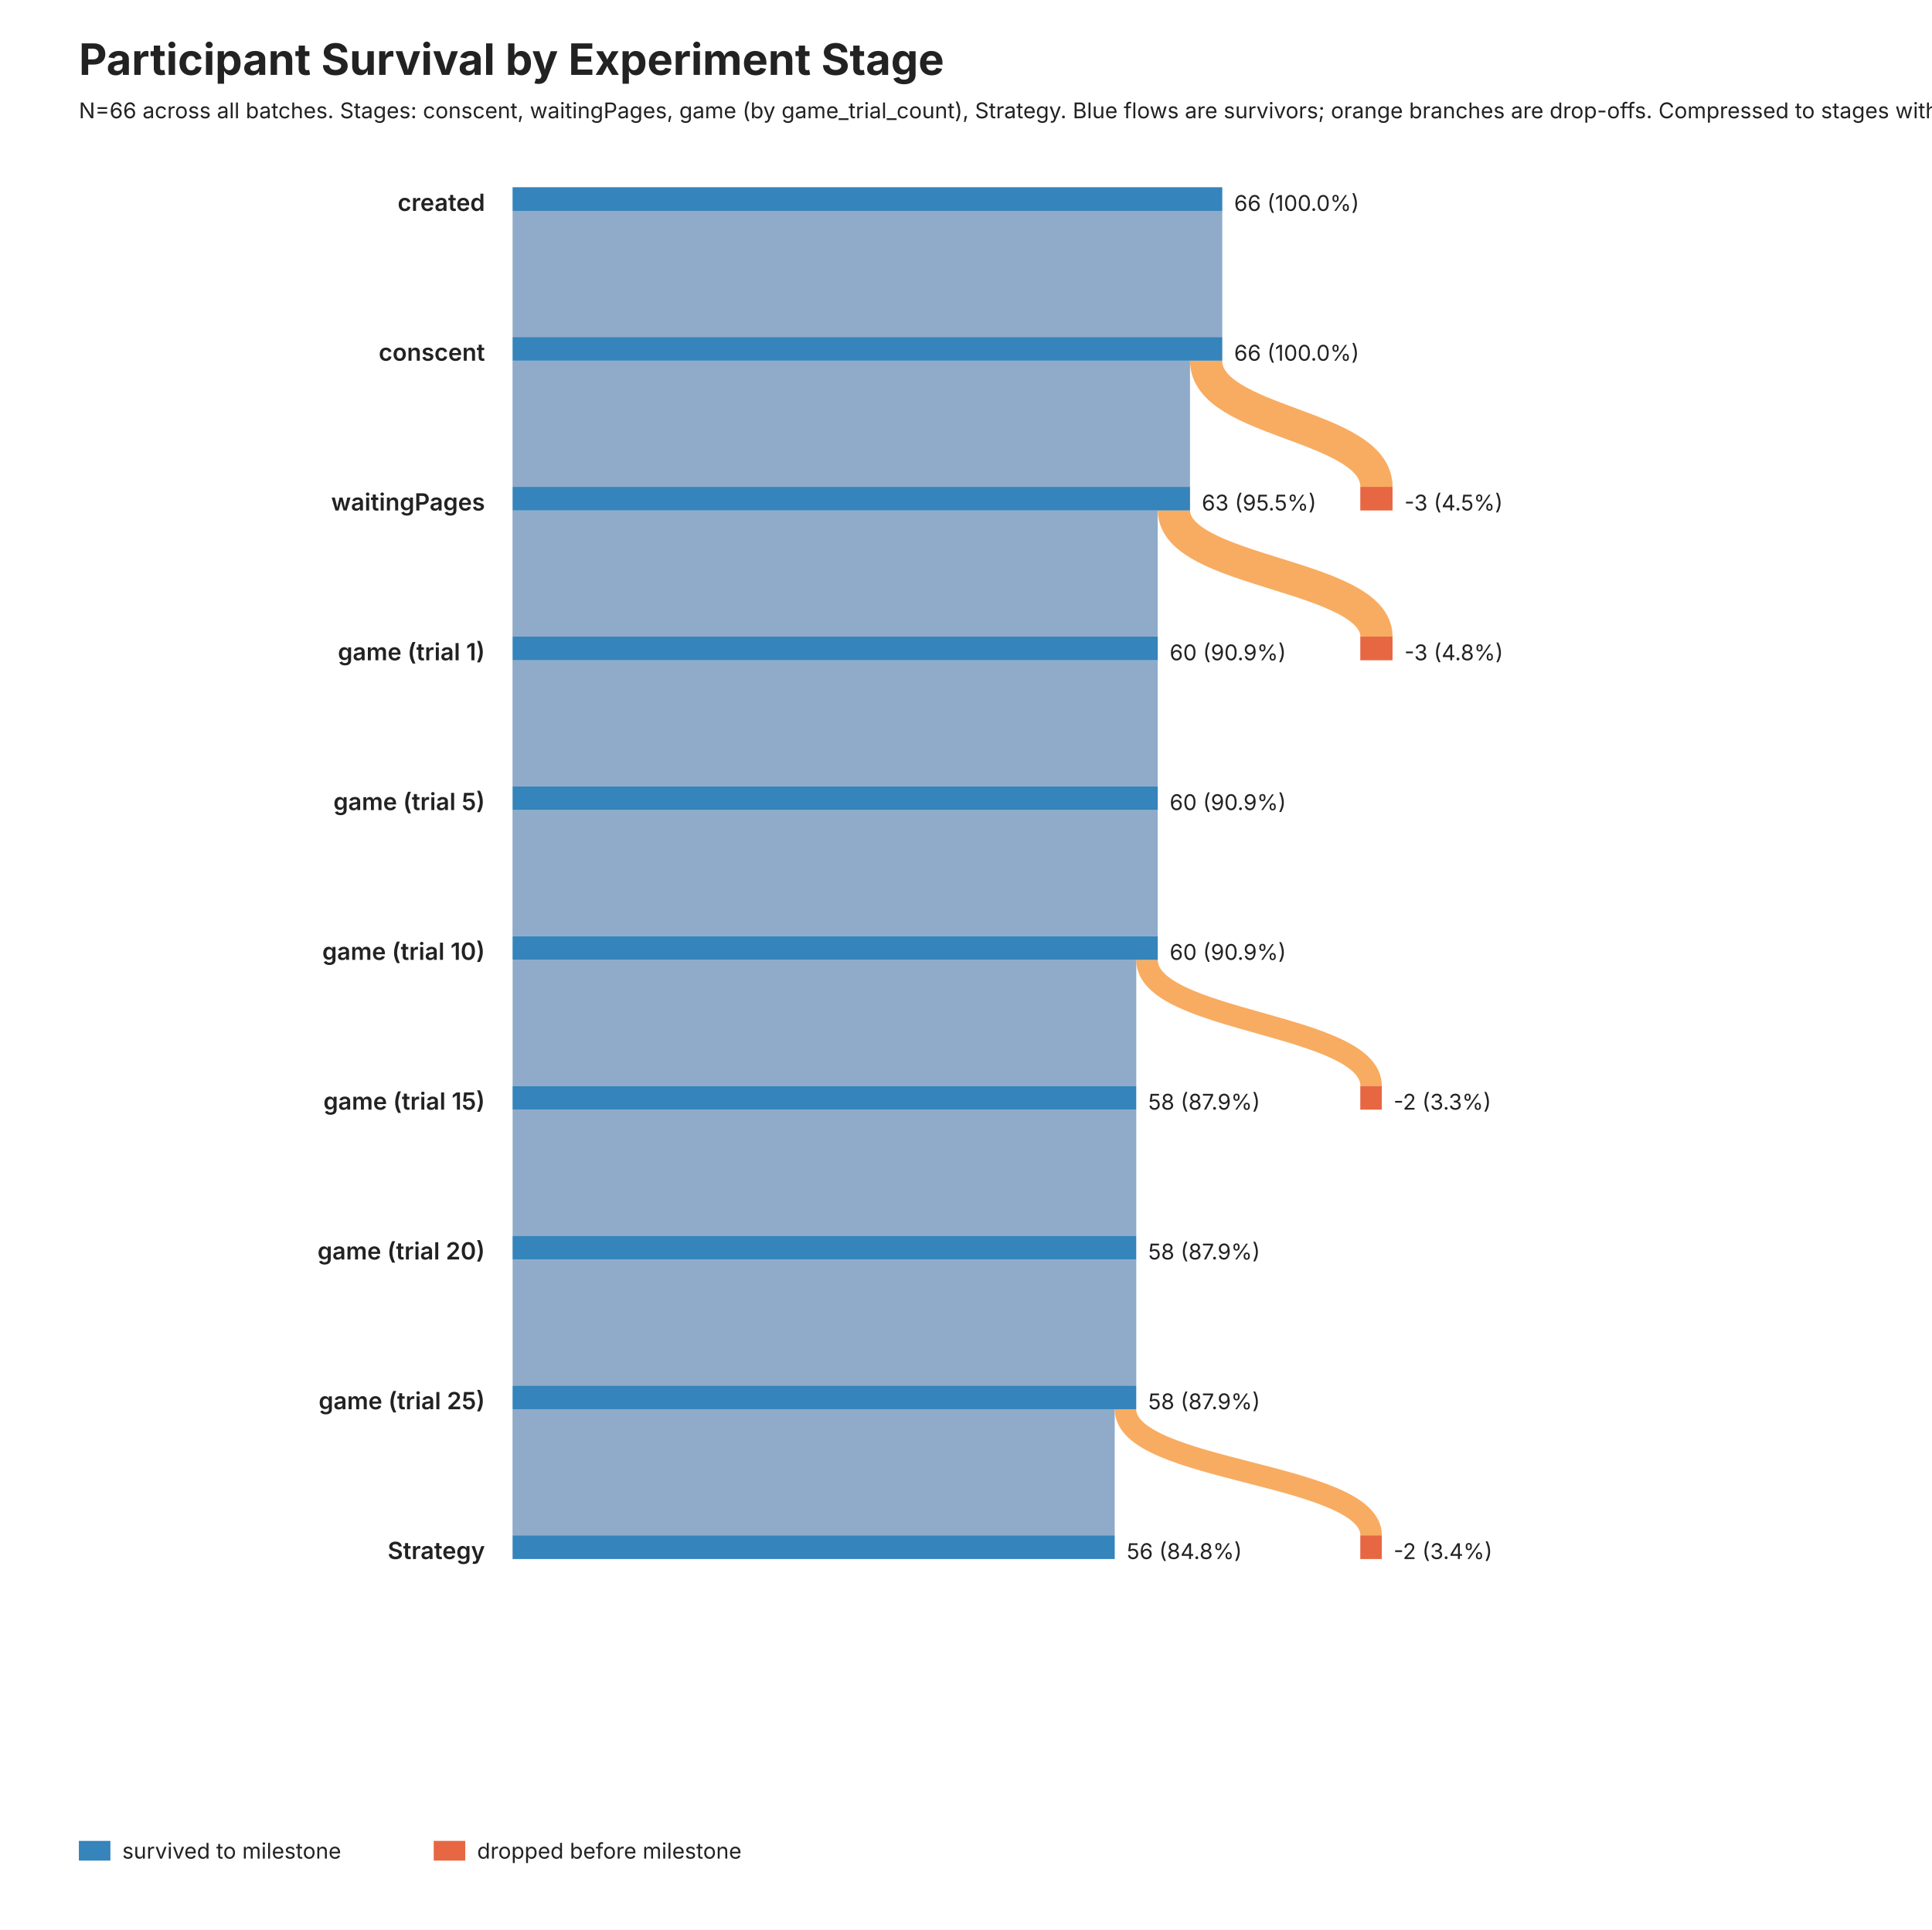
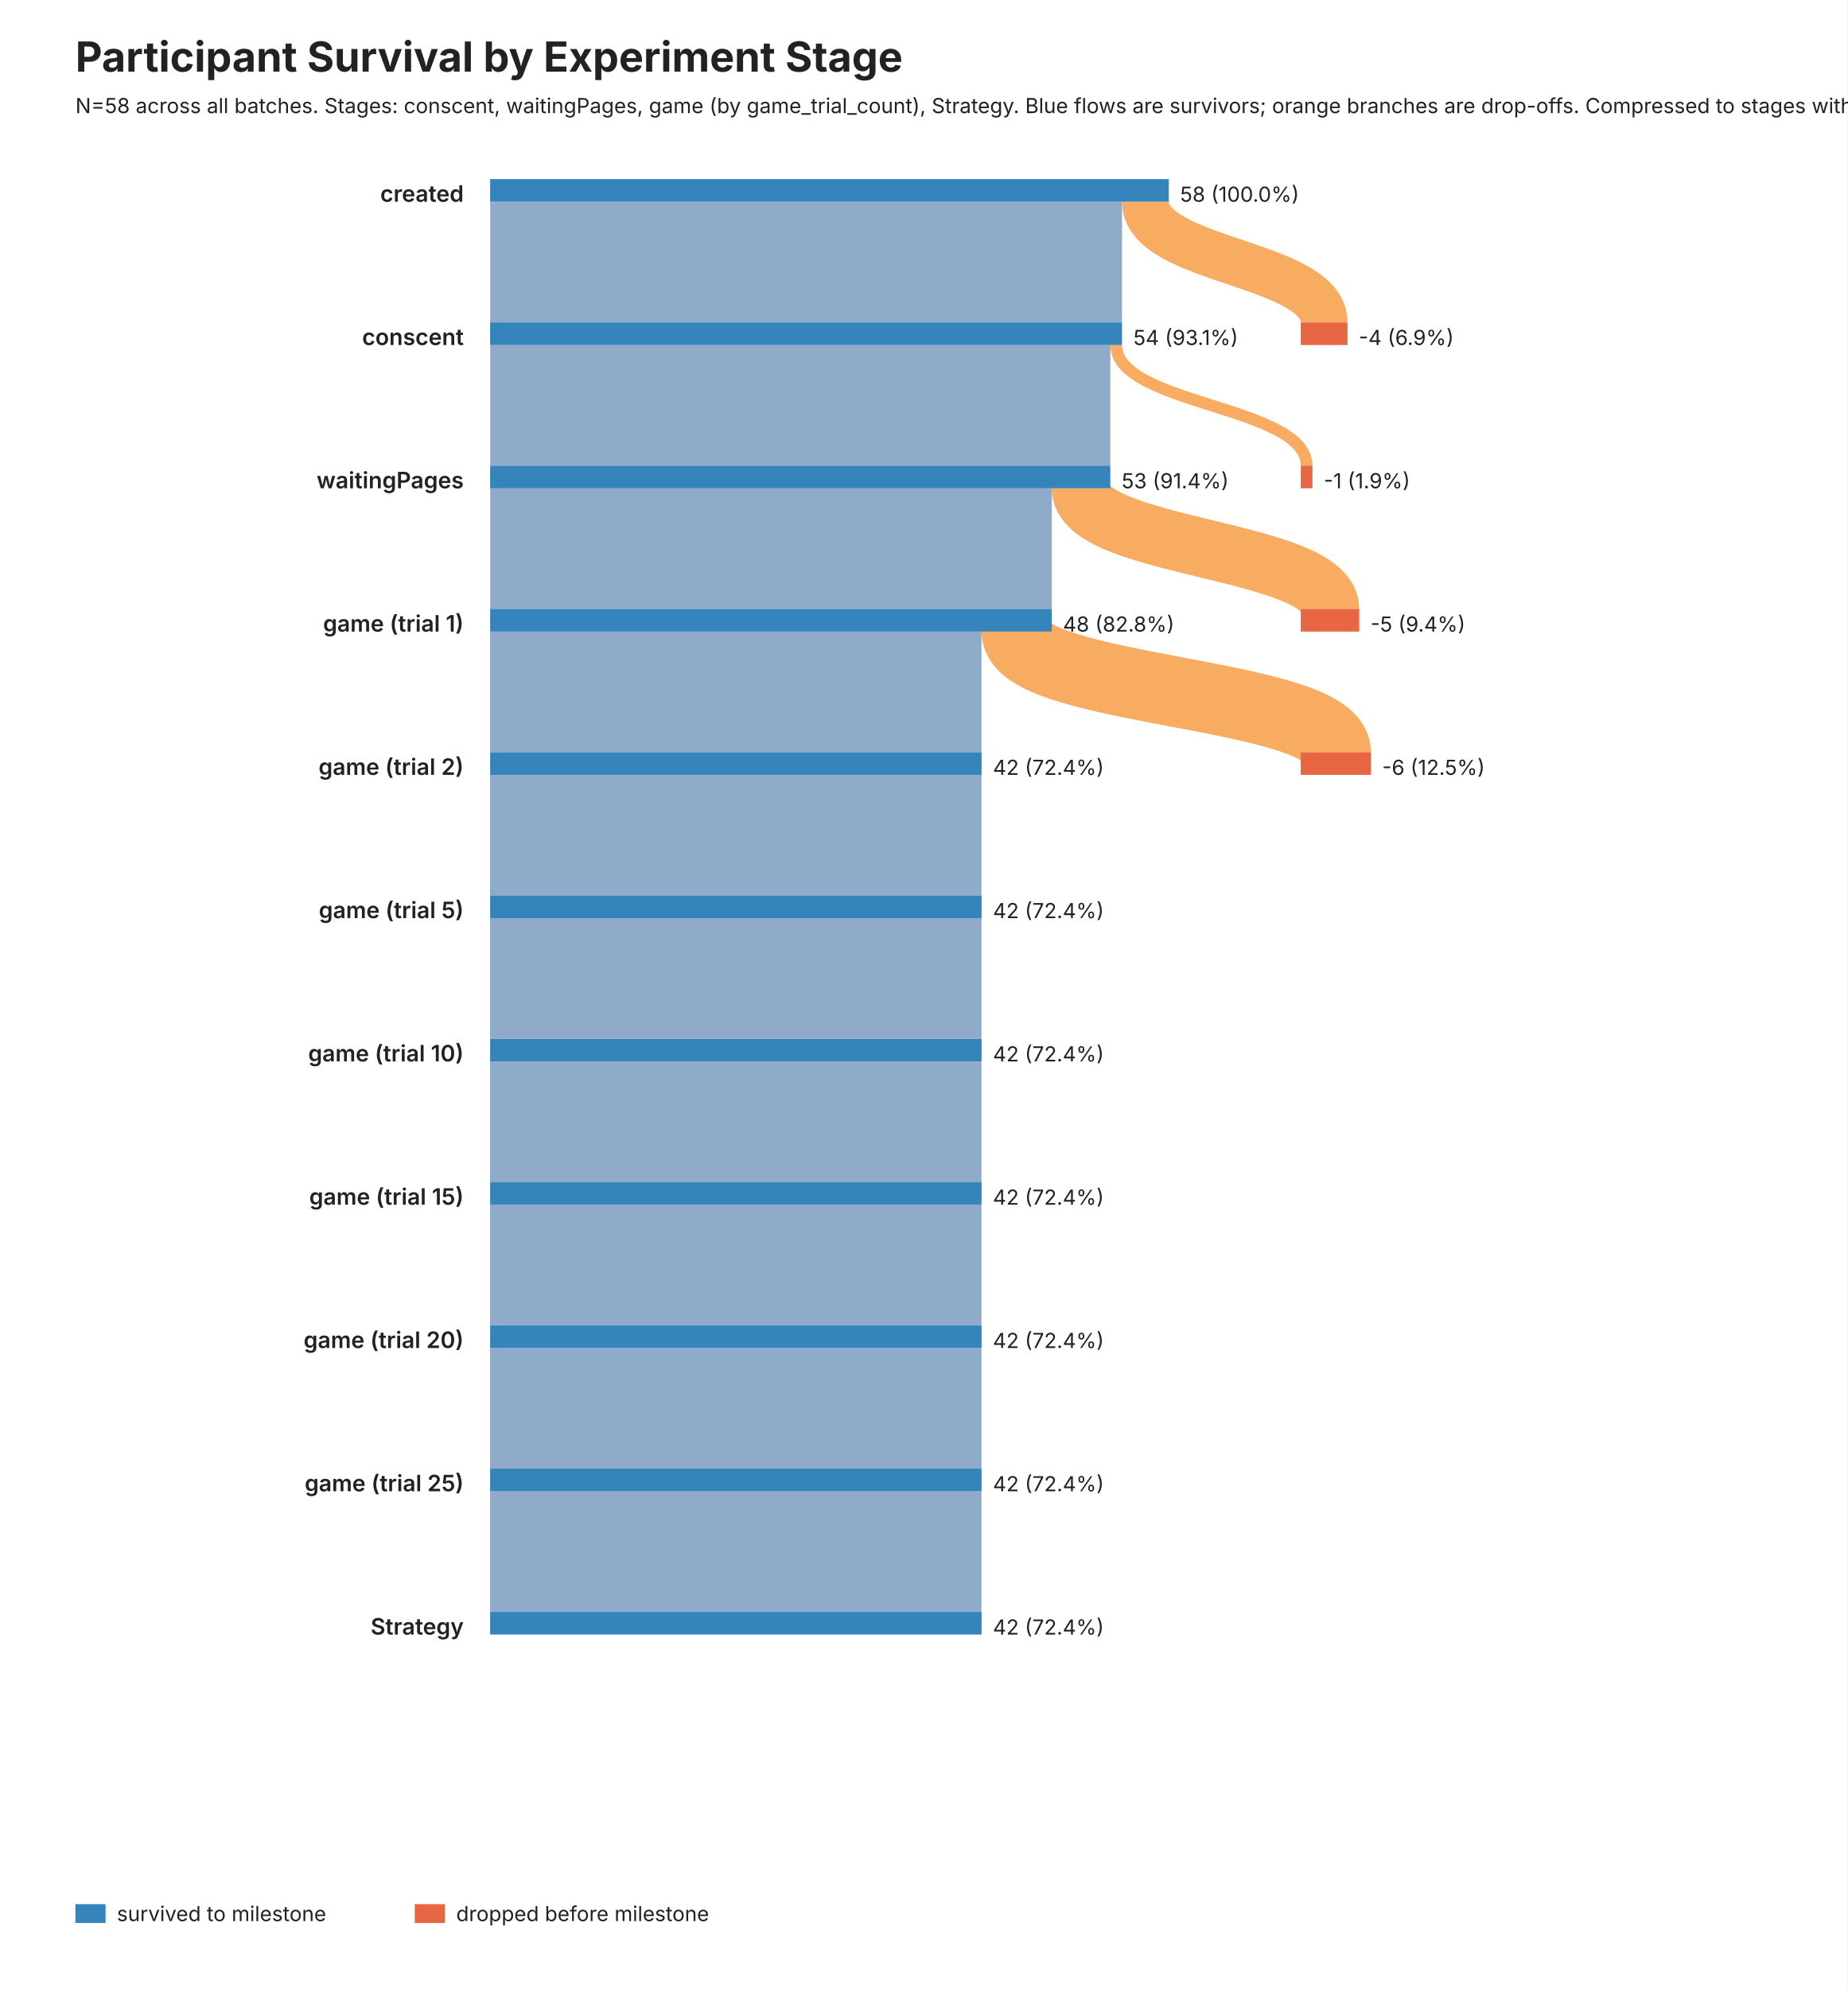
- <svg xmlns="http://www.w3.org/2000/svg" width="980" height="979" viewBox="0 0 980 979">
+ <svg xmlns="http://www.w3.org/2000/svg" width="980" height="1055" viewBox="0 0 980 1055">
  <style>
text { font-family: -apple-system, BlinkMacSystemFont, 'Segoe UI', sans-serif; fill: #222; }
.small { font-size: 11px; }
.label { font-size: 12px; font-weight: 600; }
.title { font-size: 22px; font-weight: 700; }
</style>
  <rect width="100%" height="100%" fill="white" />
  <text class="title" x="40" y="38">Participant Survival by Experiment Stage</text>
-   <text class="small" x="40" y="60">N=66 across all batches. Stages: conscent, waitingPages, game (by game_trial_count), Strategy. Blue flows are survivors; orange branches are drop-offs. Compressed to stages with attrition or every 5th game trial.</text>
-   <path d="M 440.0 107.0 C 440.0 139.0, 440.0 139.0, 440.0 171.0" stroke="#4C78A8" stroke-width="360.00" fill="none" opacity="0.62" stroke-linecap="butt" />
-   <path d="M 431.8 183.0 C 431.8 215.0, 431.8 215.0, 431.8 247.0" stroke="#4C78A8" stroke-width="343.64" fill="none" opacity="0.62" stroke-linecap="butt" />
-   <path d="M 611.8 183.0 C 611.8 215.0, 698.2 215.0, 698.2 247.0" stroke="#F58518" stroke-width="16.36" fill="none" opacity="0.68" stroke-linecap="butt" />
-   <path d="M 423.6 259.0 C 423.6 291.0, 423.6 291.0, 423.6 323.0" stroke="#4C78A8" stroke-width="327.27" fill="none" opacity="0.62" stroke-linecap="butt" />
-   <path d="M 595.5 259.0 C 595.5 291.0, 698.2 291.0, 698.2 323.0" stroke="#F58518" stroke-width="16.36" fill="none" opacity="0.68" stroke-linecap="butt" />
-   <path d="M 423.6 335.0 C 423.6 367.0, 423.6 367.0, 423.6 399.0" stroke="#4C78A8" stroke-width="327.27" fill="none" opacity="0.62" stroke-linecap="butt" />
-   <path d="M 423.6 411.0 C 423.6 443.0, 423.6 443.0, 423.6 475.0" stroke="#4C78A8" stroke-width="327.27" fill="none" opacity="0.62" stroke-linecap="butt" />
-   <path d="M 418.2 487.0 C 418.2 519.0, 418.2 519.0, 418.2 551.0" stroke="#4C78A8" stroke-width="316.36" fill="none" opacity="0.62" stroke-linecap="butt" />
-   <path d="M 581.8 487.0 C 581.8 519.0, 695.5 519.0, 695.5 551.0" stroke="#F58518" stroke-width="10.91" fill="none" opacity="0.68" stroke-linecap="butt" />
-   <path d="M 418.2 563.0 C 418.2 595.0, 418.2 595.0, 418.2 627.0" stroke="#4C78A8" stroke-width="316.36" fill="none" opacity="0.62" stroke-linecap="butt" />
-   <path d="M 418.2 639.0 C 418.2 671.0, 418.2 671.0, 418.2 703.0" stroke="#4C78A8" stroke-width="316.36" fill="none" opacity="0.62" stroke-linecap="butt" />
-   <path d="M 412.7 715.0 C 412.7 747.0, 412.7 747.0, 412.7 779.0" stroke="#4C78A8" stroke-width="305.45" fill="none" opacity="0.62" stroke-linecap="butt" />
-   <path d="M 570.9 715.0 C 570.9 747.0, 695.5 747.0, 695.5 779.0" stroke="#F58518" stroke-width="10.91" fill="none" opacity="0.68" stroke-linecap="butt" />
+   <text class="small" x="40" y="60">N=58 across all batches. Stages: conscent, waitingPages, game (by game_trial_count), Strategy. Blue flows are survivors; orange branches are drop-offs. Compressed to stages with attrition or every 5th game trial.</text>
+   <path d="M 427.6 107.0 C 427.6 139.0, 427.6 139.0, 427.6 171.0" stroke="#4C78A8" stroke-width="335.17" fill="none" opacity="0.62" stroke-linecap="butt" />
+   <path d="M 607.6 107.0 C 607.6 139.0, 702.4 139.0, 702.4 171.0" stroke="#F58518" stroke-width="24.83" fill="none" opacity="0.68" stroke-linecap="butt" />
+   <path d="M 424.5 183.0 C 424.5 215.0, 424.5 215.0, 424.5 247.0" stroke="#4C78A8" stroke-width="328.97" fill="none" opacity="0.62" stroke-linecap="butt" />
+   <path d="M 592.1 183.0 C 592.1 215.0, 693.1 215.0, 693.1 247.0" stroke="#F58518" stroke-width="6.21" fill="none" opacity="0.68" stroke-linecap="butt" />
+   <path d="M 409.0 259.0 C 409.0 291.0, 409.0 291.0, 409.0 323.0" stroke="#4C78A8" stroke-width="297.93" fill="none" opacity="0.62" stroke-linecap="butt" />
+   <path d="M 573.4 259.0 C 573.4 291.0, 705.5 291.0, 705.5 323.0" stroke="#F58518" stroke-width="31.03" fill="none" opacity="0.68" stroke-linecap="butt" />
+   <path d="M 390.3 335.0 C 390.3 367.0, 390.3 367.0, 390.3 399.0" stroke="#4C78A8" stroke-width="260.69" fill="none" opacity="0.62" stroke-linecap="butt" />
+   <path d="M 539.3 335.0 C 539.3 367.0, 708.6 367.0, 708.6 399.0" stroke="#F58518" stroke-width="37.24" fill="none" opacity="0.68" stroke-linecap="butt" />
+   <path d="M 390.3 411.0 C 390.3 443.0, 390.3 443.0, 390.3 475.0" stroke="#4C78A8" stroke-width="260.69" fill="none" opacity="0.62" stroke-linecap="butt" />
+   <path d="M 390.3 487.0 C 390.3 519.0, 390.3 519.0, 390.3 551.0" stroke="#4C78A8" stroke-width="260.69" fill="none" opacity="0.62" stroke-linecap="butt" />
+   <path d="M 390.3 563.0 C 390.3 595.0, 390.3 595.0, 390.3 627.0" stroke="#4C78A8" stroke-width="260.69" fill="none" opacity="0.62" stroke-linecap="butt" />
+   <path d="M 390.3 639.0 C 390.3 671.0, 390.3 671.0, 390.3 703.0" stroke="#4C78A8" stroke-width="260.69" fill="none" opacity="0.62" stroke-linecap="butt" />
+   <path d="M 390.3 715.0 C 390.3 747.0, 390.3 747.0, 390.3 779.0" stroke="#4C78A8" stroke-width="260.69" fill="none" opacity="0.62" stroke-linecap="butt" />
+   <path d="M 390.3 791.0 C 390.3 823.0, 390.3 823.0, 390.3 855.0" stroke="#4C78A8" stroke-width="260.69" fill="none" opacity="0.62" stroke-linecap="butt" />
  <rect x="260" y="95" width="360.00" height="12" fill="#1F77B4" opacity="0.9" />
  <text class="label" x="246" y="107.0" text-anchor="end">created</text>
-   <text class="small" x="626.0" y="107.0">66 (100.0%)</text>
-   <rect x="260" y="171" width="360.00" height="12" fill="#1F77B4" opacity="0.9" />
+   <text class="small" x="626.0" y="107.0">58 (100.0%)</text>
+   <rect x="260" y="171" width="335.17" height="12" fill="#1F77B4" opacity="0.9" />
+   <rect x="690" y="171" width="24.83" height="12" fill="#E4572E" opacity="0.9" />
+   <text class="small" x="720.8" y="183.0">-4 (6.9%)</text>
  <text class="label" x="246" y="183.0" text-anchor="end">conscent</text>
-   <text class="small" x="626.0" y="183.0">66 (100.0%)</text>
-   <rect x="260" y="247" width="343.64" height="12" fill="#1F77B4" opacity="0.9" />
-   <rect x="690" y="247" width="16.36" height="12" fill="#E4572E" opacity="0.9" />
-   <text class="small" x="712.4" y="259.0">-3 (4.5%)</text>
+   <text class="small" x="601.2" y="183.0">54 (93.1%)</text>
+   <rect x="260" y="247" width="328.97" height="12" fill="#1F77B4" opacity="0.9" />
+   <rect x="690" y="247" width="6.21" height="12" fill="#E4572E" opacity="0.9" />
+   <text class="small" x="702.2" y="259.0">-1 (1.9%)</text>
  <text class="label" x="246" y="259.0" text-anchor="end">waitingPages</text>
-   <text class="small" x="609.6" y="259.0">63 (95.5%)</text>
-   <rect x="260" y="323" width="327.27" height="12" fill="#1F77B4" opacity="0.9" />
-   <rect x="690" y="323" width="16.36" height="12" fill="#E4572E" opacity="0.9" />
-   <text class="small" x="712.4" y="335.0">-3 (4.8%)</text>
+   <text class="small" x="595.0" y="259.0">53 (91.4%)</text>
+   <rect x="260" y="323" width="297.93" height="12" fill="#1F77B4" opacity="0.9" />
+   <rect x="690" y="323" width="31.03" height="12" fill="#E4572E" opacity="0.9" />
+   <text class="small" x="727.0" y="335.0">-5 (9.4%)</text>
  <text class="label" x="246" y="335.0" text-anchor="end">game (trial 1)</text>
-   <text class="small" x="593.3" y="335.0">60 (90.9%)</text>
-   <rect x="260" y="399" width="327.27" height="12" fill="#1F77B4" opacity="0.9" />
-   <text class="label" x="246" y="411.0" text-anchor="end">game (trial 5)</text>
-   <text class="small" x="593.3" y="411.0">60 (90.9%)</text>
-   <rect x="260" y="475" width="327.27" height="12" fill="#1F77B4" opacity="0.9" />
-   <text class="label" x="246" y="487.0" text-anchor="end">game (trial 10)</text>
-   <text class="small" x="593.3" y="487.0">60 (90.9%)</text>
-   <rect x="260" y="551" width="316.36" height="12" fill="#1F77B4" opacity="0.9" />
-   <rect x="690" y="551" width="10.91" height="12" fill="#E4572E" opacity="0.9" />
-   <text class="small" x="706.9" y="563.0">-2 (3.3%)</text>
-   <text class="label" x="246" y="563.0" text-anchor="end">game (trial 15)</text>
-   <text class="small" x="582.4" y="563.0">58 (87.9%)</text>
-   <rect x="260" y="627" width="316.36" height="12" fill="#1F77B4" opacity="0.9" />
-   <text class="label" x="246" y="639.0" text-anchor="end">game (trial 20)</text>
-   <text class="small" x="582.4" y="639.0">58 (87.9%)</text>
-   <rect x="260" y="703" width="316.36" height="12" fill="#1F77B4" opacity="0.9" />
-   <text class="label" x="246" y="715.0" text-anchor="end">game (trial 25)</text>
-   <text class="small" x="582.4" y="715.0">58 (87.9%)</text>
-   <rect x="260" y="779" width="305.45" height="12" fill="#1F77B4" opacity="0.9" />
-   <rect x="690" y="779" width="10.91" height="12" fill="#E4572E" opacity="0.9" />
-   <text class="small" x="706.9" y="791.0">-2 (3.4%)</text>
-   <text class="label" x="246" y="791.0" text-anchor="end">Strategy</text>
-   <text class="small" x="571.5" y="791.0">56 (84.8%)</text>
-   <rect x="40" y="934" width="16" height="10" fill="#1F77B4" opacity="0.9" />
-   <text class="small" x="62" y="943">survived to milestone</text>
-   <rect x="220" y="934" width="16" height="10" fill="#E4572E" opacity="0.9" />
-   <text class="small" x="242" y="943">dropped before milestone</text>
+   <text class="small" x="563.9" y="335.0">48 (82.8%)</text>
+   <rect x="260" y="399" width="260.69" height="12" fill="#1F77B4" opacity="0.9" />
+   <rect x="690" y="399" width="37.24" height="12" fill="#E4572E" opacity="0.9" />
+   <text class="small" x="733.2" y="411.0">-6 (12.5%)</text>
+   <text class="label" x="246" y="411.0" text-anchor="end">game (trial 2)</text>
+   <text class="small" x="526.7" y="411.0">42 (72.4%)</text>
+   <rect x="260" y="475" width="260.69" height="12" fill="#1F77B4" opacity="0.9" />
+   <text class="label" x="246" y="487.0" text-anchor="end">game (trial 5)</text>
+   <text class="small" x="526.7" y="487.0">42 (72.4%)</text>
+   <rect x="260" y="551" width="260.69" height="12" fill="#1F77B4" opacity="0.9" />
+   <text class="label" x="246" y="563.0" text-anchor="end">game (trial 10)</text>
+   <text class="small" x="526.7" y="563.0">42 (72.4%)</text>
+   <rect x="260" y="627" width="260.69" height="12" fill="#1F77B4" opacity="0.9" />
+   <text class="label" x="246" y="639.0" text-anchor="end">game (trial 15)</text>
+   <text class="small" x="526.7" y="639.0">42 (72.4%)</text>
+   <rect x="260" y="703" width="260.69" height="12" fill="#1F77B4" opacity="0.9" />
+   <text class="label" x="246" y="715.0" text-anchor="end">game (trial 20)</text>
+   <text class="small" x="526.7" y="715.0">42 (72.4%)</text>
+   <rect x="260" y="779" width="260.69" height="12" fill="#1F77B4" opacity="0.9" />
+   <text class="label" x="246" y="791.0" text-anchor="end">game (trial 25)</text>
+   <text class="small" x="526.7" y="791.0">42 (72.4%)</text>
+   <rect x="260" y="855" width="260.69" height="12" fill="#1F77B4" opacity="0.9" />
+   <text class="label" x="246" y="867.0" text-anchor="end">Strategy</text>
+   <text class="small" x="526.7" y="867.0">42 (72.4%)</text>
+   <rect x="40" y="1010" width="16" height="10" fill="#1F77B4" opacity="0.9" />
+   <text class="small" x="62" y="1019">survived to milestone</text>
+   <rect x="220" y="1010" width="16" height="10" fill="#E4572E" opacity="0.9" />
+   <text class="small" x="242" y="1019">dropped before milestone</text>
</svg>
